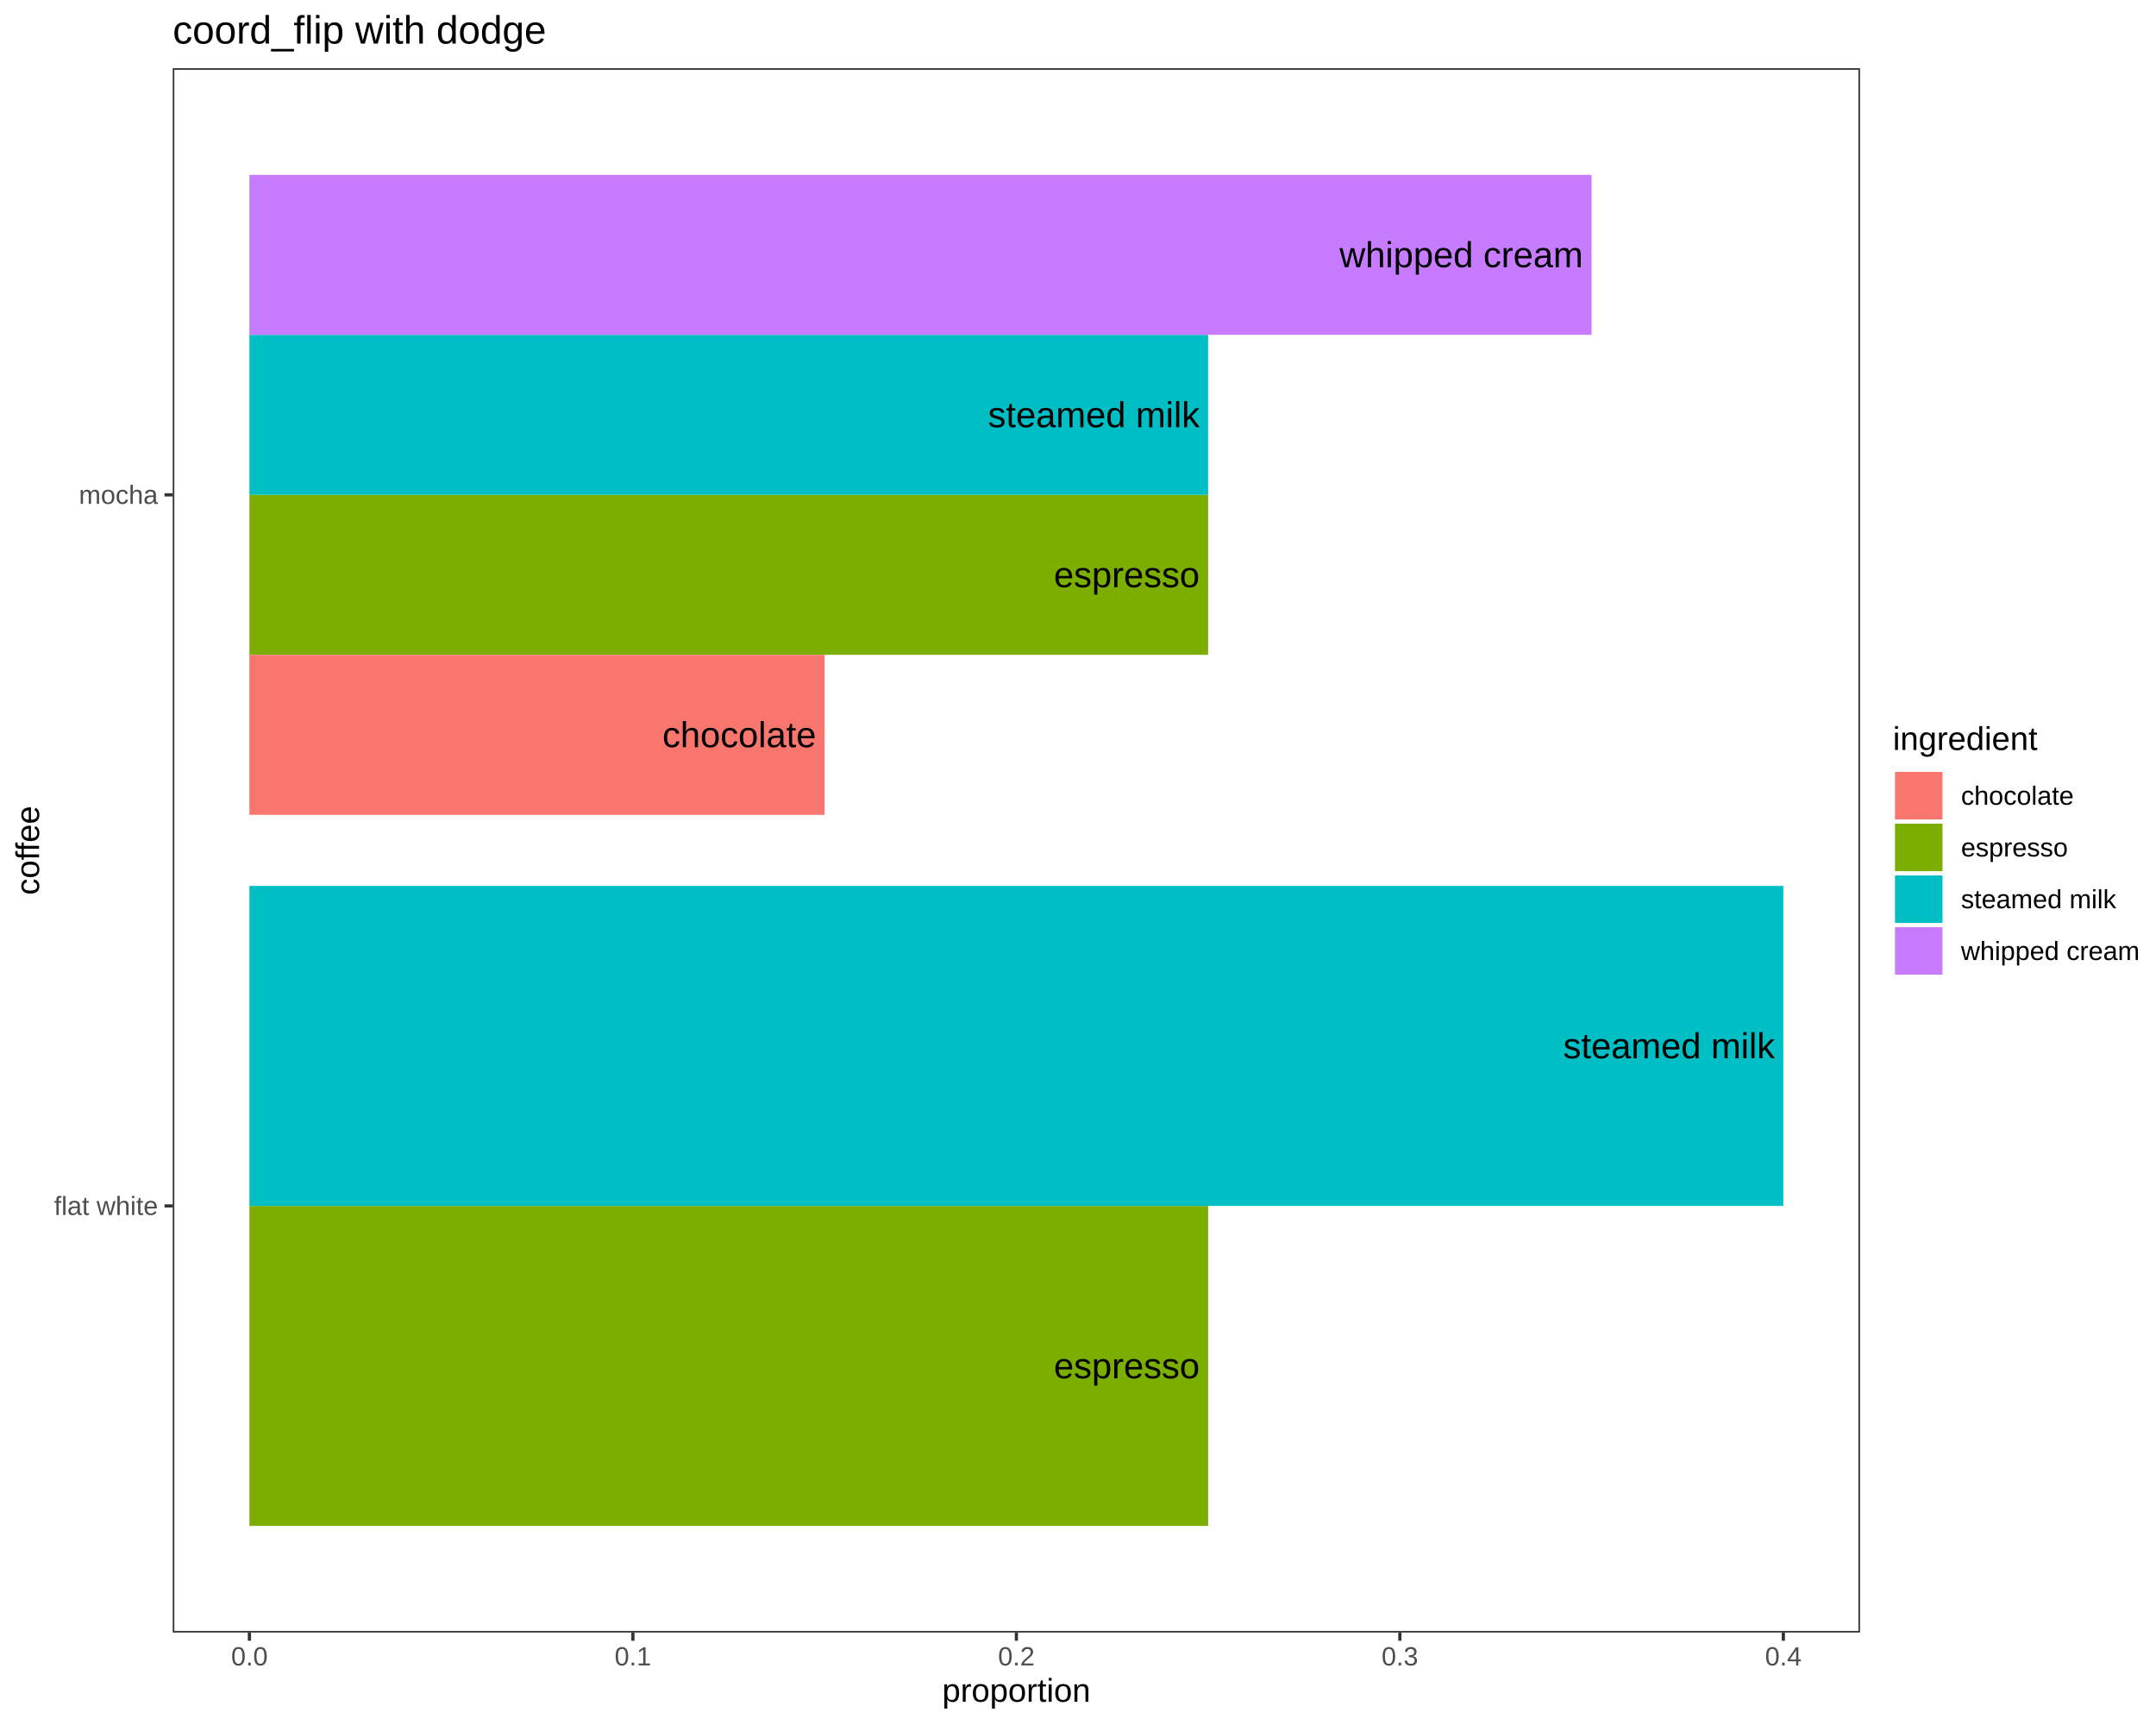
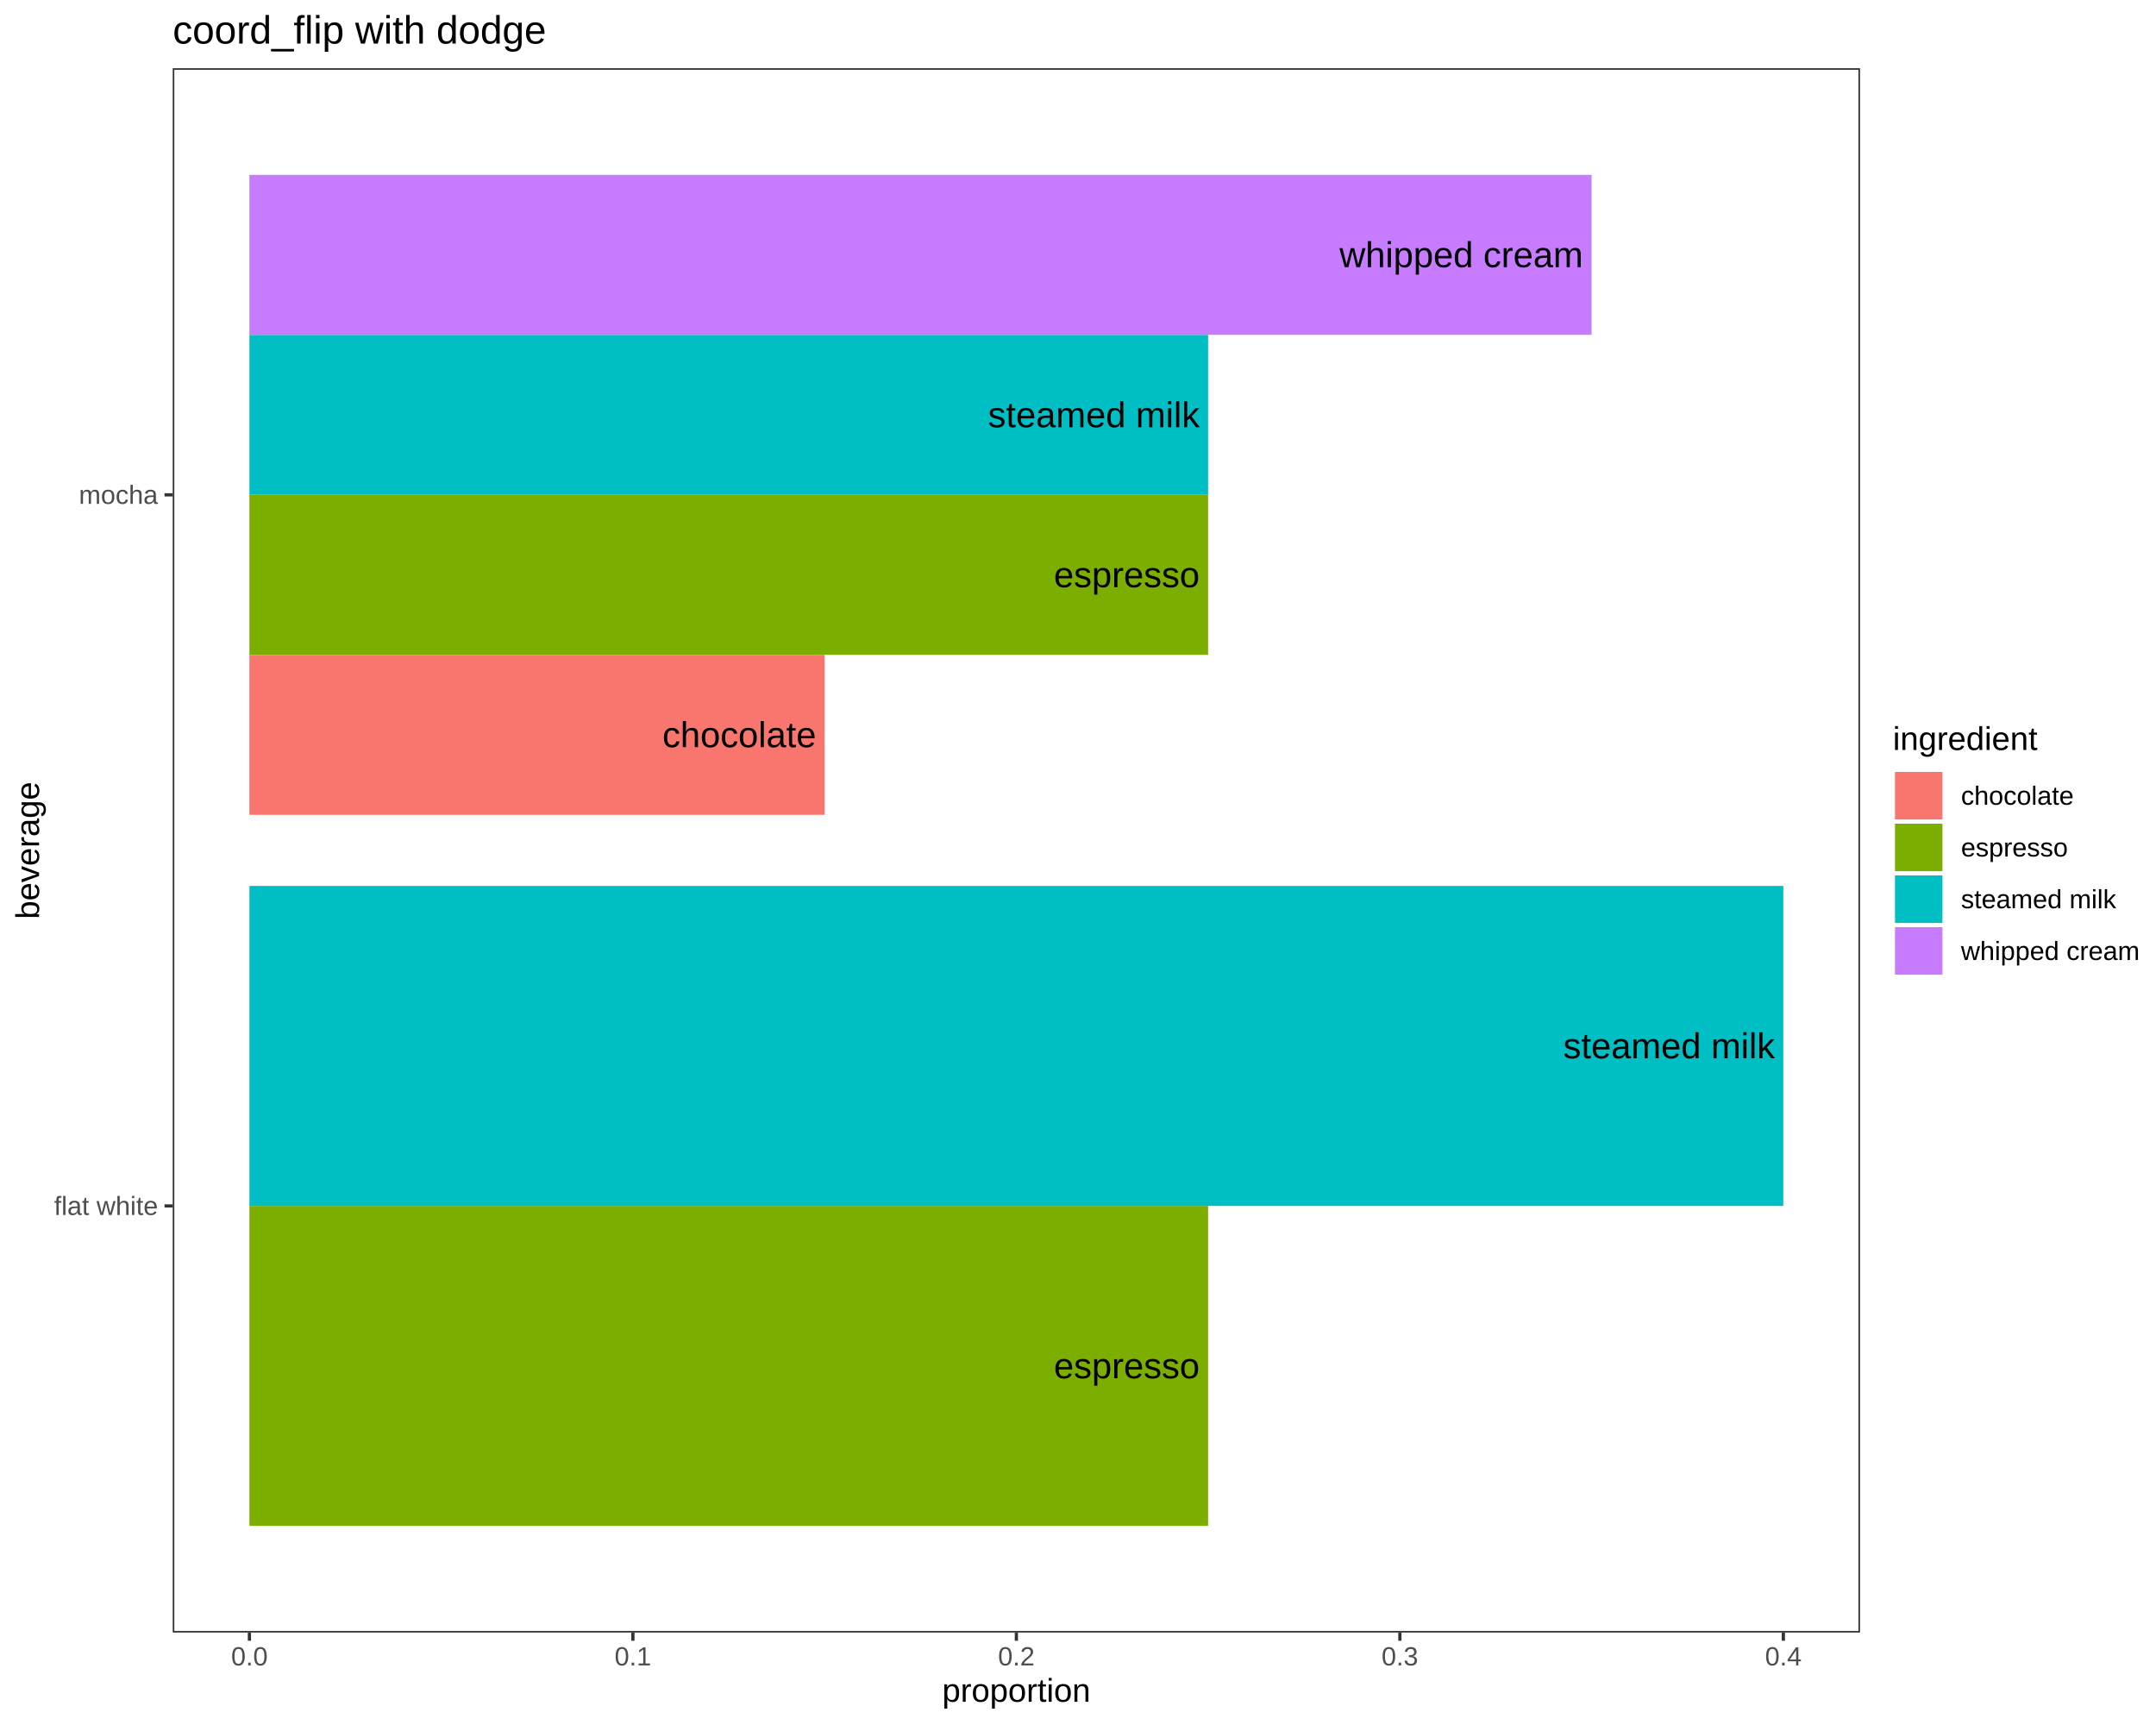
<svg xmlns="http://www.w3.org/2000/svg" viewBox="0 0 720.00 576.00">
  <defs>
    <style type="text/css">
    line, polyline, polygon, path, rect, circle {
      fill: none;
      stroke: #000000;
      stroke-linecap: round;
      stroke-linejoin: round;
      stroke-miterlimit: 10.00;
    }
  </style>
  </defs>
  <rect width="100%" height="100%" style="stroke: none; fill: #FFFFFF;" />
  <rect x="0.00" y="0.00" width="720.00" height="576.00" style="stroke-width: 1.07; stroke: #FFFFFF; fill: #FFFFFF;" />
  <defs>
    <clipPath id="cpNTcuNjh8NjIxLjE2fDU0NS4xM3wyMi43Nw==">
      <rect x="57.68" y="22.77" width="563.48" height="522.36" />
    </clipPath>
  </defs>
  <rect x="57.68" y="22.77" width="563.48" height="522.36" style="stroke-width: 1.07; stroke: none; fill: #FFFFFF;" clip-path="url(#cpNTcuNjh8NjIxLjE2fDU0NS4xM3wyMi43Nw==)" />
  <rect x="83.29" y="165.23" width="320.16" height="53.42" style="stroke-width: 1.07; stroke: none; stroke-linecap: square; stroke-linejoin: miter; fill: #7CAE00;" clip-path="url(#cpNTcuNjh8NjIxLjE2fDU0NS4xM3wyMi43Nw==)" />
  <rect x="83.29" y="218.66" width="192.10" height="53.42" style="stroke-width: 1.07; stroke: none; stroke-linecap: square; stroke-linejoin: miter; fill: #F8766D;" clip-path="url(#cpNTcuNjh8NjIxLjE2fDU0NS4xM3wyMi43Nw==)" />
  <rect x="83.29" y="111.81" width="320.16" height="53.42" style="stroke-width: 1.07; stroke: none; stroke-linecap: square; stroke-linejoin: miter; fill: #00BFC4;" clip-path="url(#cpNTcuNjh8NjIxLjE2fDU0NS4xM3wyMi43Nw==)" />
  <rect x="83.29" y="58.39" width="448.22" height="53.42" style="stroke-width: 1.07; stroke: none; stroke-linecap: square; stroke-linejoin: miter; fill: #C77CFF;" clip-path="url(#cpNTcuNjh8NjIxLjE2fDU0NS4xM3wyMi43Nw==)" />
  <rect x="83.29" y="402.67" width="320.16" height="106.85" style="stroke-width: 1.07; stroke: none; stroke-linecap: square; stroke-linejoin: miter; fill: #7CAE00;" clip-path="url(#cpNTcuNjh8NjIxLjE2fDU0NS4xM3wyMi43Nw==)" />
  <rect x="83.29" y="295.82" width="512.25" height="106.85" style="stroke-width: 1.07; stroke: none; stroke-linecap: square; stroke-linejoin: miter; fill: #00BFC4;" clip-path="url(#cpNTcuNjh8NjIxLjE2fDU0NS4xM3wyMi43Nw==)" />
  <g clip-path="url(#cpNTcuNjh8NjIxLjE2fDU0NS4xM3wyMi43Nw==)">
    <text x="351.93" y="196.07" style="font-size: 12.00px; font-family: Liberation Sans;" textLength="48.69px" lengthAdjust="spacingAndGlyphs">espresso</text>
  </g>
  <g clip-path="url(#cpNTcuNjh8NjIxLjE2fDU0NS4xM3wyMi43Nw==)">
    <text x="221.20" y="249.49" style="font-size: 12.00px; font-family: Liberation Sans;" textLength="51.36px" lengthAdjust="spacingAndGlyphs">chocolate</text>
  </g>
  <g clip-path="url(#cpNTcuNjh8NjIxLjE2fDU0NS4xM3wyMi43Nw==)">
    <text x="329.93" y="142.65" style="font-size: 12.00px; font-family: Liberation Sans;" textLength="70.69px" lengthAdjust="spacingAndGlyphs">steamed milk</text>
  </g>
  <g clip-path="url(#cpNTcuNjh8NjIxLjE2fDU0NS4xM3wyMi43Nw==)">
    <text x="447.31" y="89.22" style="font-size: 12.00px; font-family: Liberation Sans;" textLength="81.38px" lengthAdjust="spacingAndGlyphs">whipped cream</text>
  </g>
  <g clip-path="url(#cpNTcuNjh8NjIxLjE2fDU0NS4xM3wyMi43Nw==)">
    <text x="351.93" y="460.22" style="font-size: 12.00px; font-family: Liberation Sans;" textLength="48.69px" lengthAdjust="spacingAndGlyphs">espresso</text>
  </g>
  <g clip-path="url(#cpNTcuNjh8NjIxLjE2fDU0NS4xM3wyMi43Nw==)">
    <text x="522.03" y="353.37" style="font-size: 12.00px; font-family: Liberation Sans;" textLength="70.69px" lengthAdjust="spacingAndGlyphs">steamed milk</text>
  </g>
  <rect x="57.68" y="22.77" width="563.48" height="522.36" style="stroke-width: 1.07; stroke: #333333;" clip-path="url(#cpNTcuNjh8NjIxLjE2fDU0NS4xM3wyMi43Nw==)" />
  <defs>
    <clipPath id="cpMC4wMHw3MjAuMDB8NTc2LjAwfDAuMDA=">
      <rect x="0.00" y="0.00" width="720.00" height="576.00" />
    </clipPath>
  </defs>
  <g clip-path="url(#cpMC4wMHw3MjAuMDB8NTc2LjAwfDAuMDA=)">
    <text x="18.06" y="405.69" style="font-size: 8.80px; fill: #4D4D4D; font-family: Liberation Sans;" textLength="34.69px" lengthAdjust="spacingAndGlyphs">flat white</text>
  </g>
  <g clip-path="url(#cpMC4wMHw3MjAuMDB8NTc2LjAwfDAuMDA=)">
    <text x="26.34" y="168.26" style="font-size: 8.80px; fill: #4D4D4D; font-family: Liberation Sans;" textLength="26.41px" lengthAdjust="spacingAndGlyphs">mocha</text>
  </g>
  <polyline points="54.94,402.67 57.68,402.67 " style="stroke-width: 1.07; stroke: #333333; stroke-linecap: butt;" clip-path="url(#cpMC4wMHw3MjAuMDB8NTc2LjAwfDAuMDA=)" />
  <polyline points="54.94,165.23 57.68,165.23 " style="stroke-width: 1.07; stroke: #333333; stroke-linecap: butt;" clip-path="url(#cpMC4wMHw3MjAuMDB8NTc2LjAwfDAuMDA=)" />
  <polyline points="83.29,547.87 83.29,545.13 " style="stroke-width: 1.07; stroke: #333333; stroke-linecap: butt;" clip-path="url(#cpMC4wMHw3MjAuMDB8NTc2LjAwfDAuMDA=)" />
  <polyline points="211.36,547.87 211.36,545.13 " style="stroke-width: 1.07; stroke: #333333; stroke-linecap: butt;" clip-path="url(#cpMC4wMHw3MjAuMDB8NTc2LjAwfDAuMDA=)" />
  <polyline points="339.42,547.87 339.42,545.13 " style="stroke-width: 1.07; stroke: #333333; stroke-linecap: butt;" clip-path="url(#cpMC4wMHw3MjAuMDB8NTc2LjAwfDAuMDA=)" />
  <polyline points="467.49,547.87 467.49,545.13 " style="stroke-width: 1.07; stroke: #333333; stroke-linecap: butt;" clip-path="url(#cpMC4wMHw3MjAuMDB8NTc2LjAwfDAuMDA=)" />
  <polyline points="595.55,547.87 595.55,545.13 " style="stroke-width: 1.07; stroke: #333333; stroke-linecap: butt;" clip-path="url(#cpMC4wMHw3MjAuMDB8NTc2LjAwfDAuMDA=)" />
  <g clip-path="url(#cpMC4wMHw3MjAuMDB8NTc2LjAwfDAuMDA=)">
    <text x="77.19" y="556.11" style="font-size: 8.80px; fill: #4D4D4D; font-family: Liberation Sans;" textLength="12.22px" lengthAdjust="spacingAndGlyphs">0.0</text>
  </g>
  <g clip-path="url(#cpMC4wMHw3MjAuMDB8NTc2LjAwfDAuMDA=)">
    <text x="205.25" y="556.11" style="font-size: 8.80px; fill: #4D4D4D; font-family: Liberation Sans;" textLength="12.22px" lengthAdjust="spacingAndGlyphs">0.1</text>
  </g>
  <g clip-path="url(#cpMC4wMHw3MjAuMDB8NTc2LjAwfDAuMDA=)">
    <text x="333.31" y="556.11" style="font-size: 8.80px; fill: #4D4D4D; font-family: Liberation Sans;" textLength="12.22px" lengthAdjust="spacingAndGlyphs">0.2</text>
  </g>
  <g clip-path="url(#cpMC4wMHw3MjAuMDB8NTc2LjAwfDAuMDA=)">
    <text x="461.38" y="556.11" style="font-size: 8.80px; fill: #4D4D4D; font-family: Liberation Sans;" textLength="12.22px" lengthAdjust="spacingAndGlyphs">0.3</text>
  </g>
  <g clip-path="url(#cpMC4wMHw3MjAuMDB8NTc2LjAwfDAuMDA=)">
    <text x="589.44" y="556.11" style="font-size: 8.80px; fill: #4D4D4D; font-family: Liberation Sans;" textLength="12.22px" lengthAdjust="spacingAndGlyphs">0.4</text>
  </g>
  <g clip-path="url(#cpMC4wMHw3MjAuMDB8NTc2LjAwfDAuMDA=)">
    <text x="314.64" y="568.24" style="font-size: 11.00px; font-family: Liberation Sans;" textLength="49.56px" lengthAdjust="spacingAndGlyphs">proportion</text>
  </g>
  <g clip-path="url(#cpMC4wMHw3MjAuMDB8NTc2LjAwfDAuMDA=)">
-     <text transform="translate(13.04,298.85) rotate(-90)" style="font-size: 11.00px; font-family: Liberation Sans;" textLength="29.80px" lengthAdjust="spacingAndGlyphs">coffee</text>
+     <text transform="translate(13.04,306.90) rotate(-90)" style="font-size: 11.00px; font-family: Liberation Sans;" textLength="45.91px" lengthAdjust="spacingAndGlyphs">beverage</text>
  </g>
  <rect x="632.12" y="241.73" width="82.40" height="84.44" style="stroke-width: 1.07; stroke: none; fill: #FFFFFF;" clip-path="url(#cpMC4wMHw3MjAuMDB8NTc2LjAwfDAuMDA=)" />
  <g clip-path="url(#cpMC4wMHw3MjAuMDB8NTc2LjAwfDAuMDA=)">
    <text x="632.12" y="250.43" style="font-size: 11.00px; font-family: Liberation Sans;" textLength="48.34px" lengthAdjust="spacingAndGlyphs">ingredient</text>
  </g>
  <rect x="632.12" y="257.05" width="17.28" height="17.28" style="stroke-width: 1.07; stroke: none; fill: #FFFFFF;" clip-path="url(#cpMC4wMHw3MjAuMDB8NTc2LjAwfDAuMDA=)" />
  <rect x="632.83" y="257.76" width="15.86" height="15.86" style="stroke-width: 1.07; stroke: none; stroke-linecap: square; stroke-linejoin: miter; fill: #F8766D;" clip-path="url(#cpMC4wMHw3MjAuMDB8NTc2LjAwfDAuMDA=)" />
  <rect x="632.12" y="274.33" width="17.28" height="17.28" style="stroke-width: 1.07; stroke: none; fill: #FFFFFF;" clip-path="url(#cpMC4wMHw3MjAuMDB8NTc2LjAwfDAuMDA=)" />
  <rect x="632.83" y="275.04" width="15.86" height="15.86" style="stroke-width: 1.07; stroke: none; stroke-linecap: square; stroke-linejoin: miter; fill: #7CAE00;" clip-path="url(#cpMC4wMHw3MjAuMDB8NTc2LjAwfDAuMDA=)" />
  <rect x="632.12" y="291.61" width="17.28" height="17.28" style="stroke-width: 1.07; stroke: none; fill: #FFFFFF;" clip-path="url(#cpMC4wMHw3MjAuMDB8NTc2LjAwfDAuMDA=)" />
  <rect x="632.83" y="292.32" width="15.86" height="15.86" style="stroke-width: 1.07; stroke: none; stroke-linecap: square; stroke-linejoin: miter; fill: #00BFC4;" clip-path="url(#cpMC4wMHw3MjAuMDB8NTc2LjAwfDAuMDA=)" />
  <rect x="632.12" y="308.89" width="17.28" height="17.28" style="stroke-width: 1.07; stroke: none; fill: #FFFFFF;" clip-path="url(#cpMC4wMHw3MjAuMDB8NTc2LjAwfDAuMDA=)" />
  <rect x="632.83" y="309.60" width="15.86" height="15.86" style="stroke-width: 1.07; stroke: none; stroke-linecap: square; stroke-linejoin: miter; fill: #C77CFF;" clip-path="url(#cpMC4wMHw3MjAuMDB8NTc2LjAwfDAuMDA=)" />
  <g clip-path="url(#cpMC4wMHw3MjAuMDB8NTc2LjAwfDAuMDA=)">
    <text x="654.88" y="268.72" style="font-size: 8.80px; font-family: Liberation Sans;" textLength="37.66px" lengthAdjust="spacingAndGlyphs">chocolate</text>
  </g>
  <g clip-path="url(#cpMC4wMHw3MjAuMDB8NTc2LjAwfDAuMDA=)">
    <text x="654.88" y="286.00" style="font-size: 8.80px; font-family: Liberation Sans;" textLength="35.70px" lengthAdjust="spacingAndGlyphs">espresso</text>
  </g>
  <g clip-path="url(#cpMC4wMHw3MjAuMDB8NTc2LjAwfDAuMDA=)">
    <text x="654.88" y="303.28" style="font-size: 8.80px; font-family: Liberation Sans;" textLength="51.81px" lengthAdjust="spacingAndGlyphs">steamed milk</text>
  </g>
  <g clip-path="url(#cpMC4wMHw3MjAuMDB8NTc2LjAwfDAuMDA=)">
    <text x="654.88" y="320.56" style="font-size: 8.80px; font-family: Liberation Sans;" textLength="59.64px" lengthAdjust="spacingAndGlyphs">whipped cream</text>
  </g>
  <g clip-path="url(#cpMC4wMHw3MjAuMDB8NTc2LjAwfDAuMDA=)">
    <text x="57.68" y="14.56" style="font-size: 13.20px; font-family: Liberation Sans;" textLength="124.56px" lengthAdjust="spacingAndGlyphs">coord_flip with dodge</text>
  </g>
</svg>
